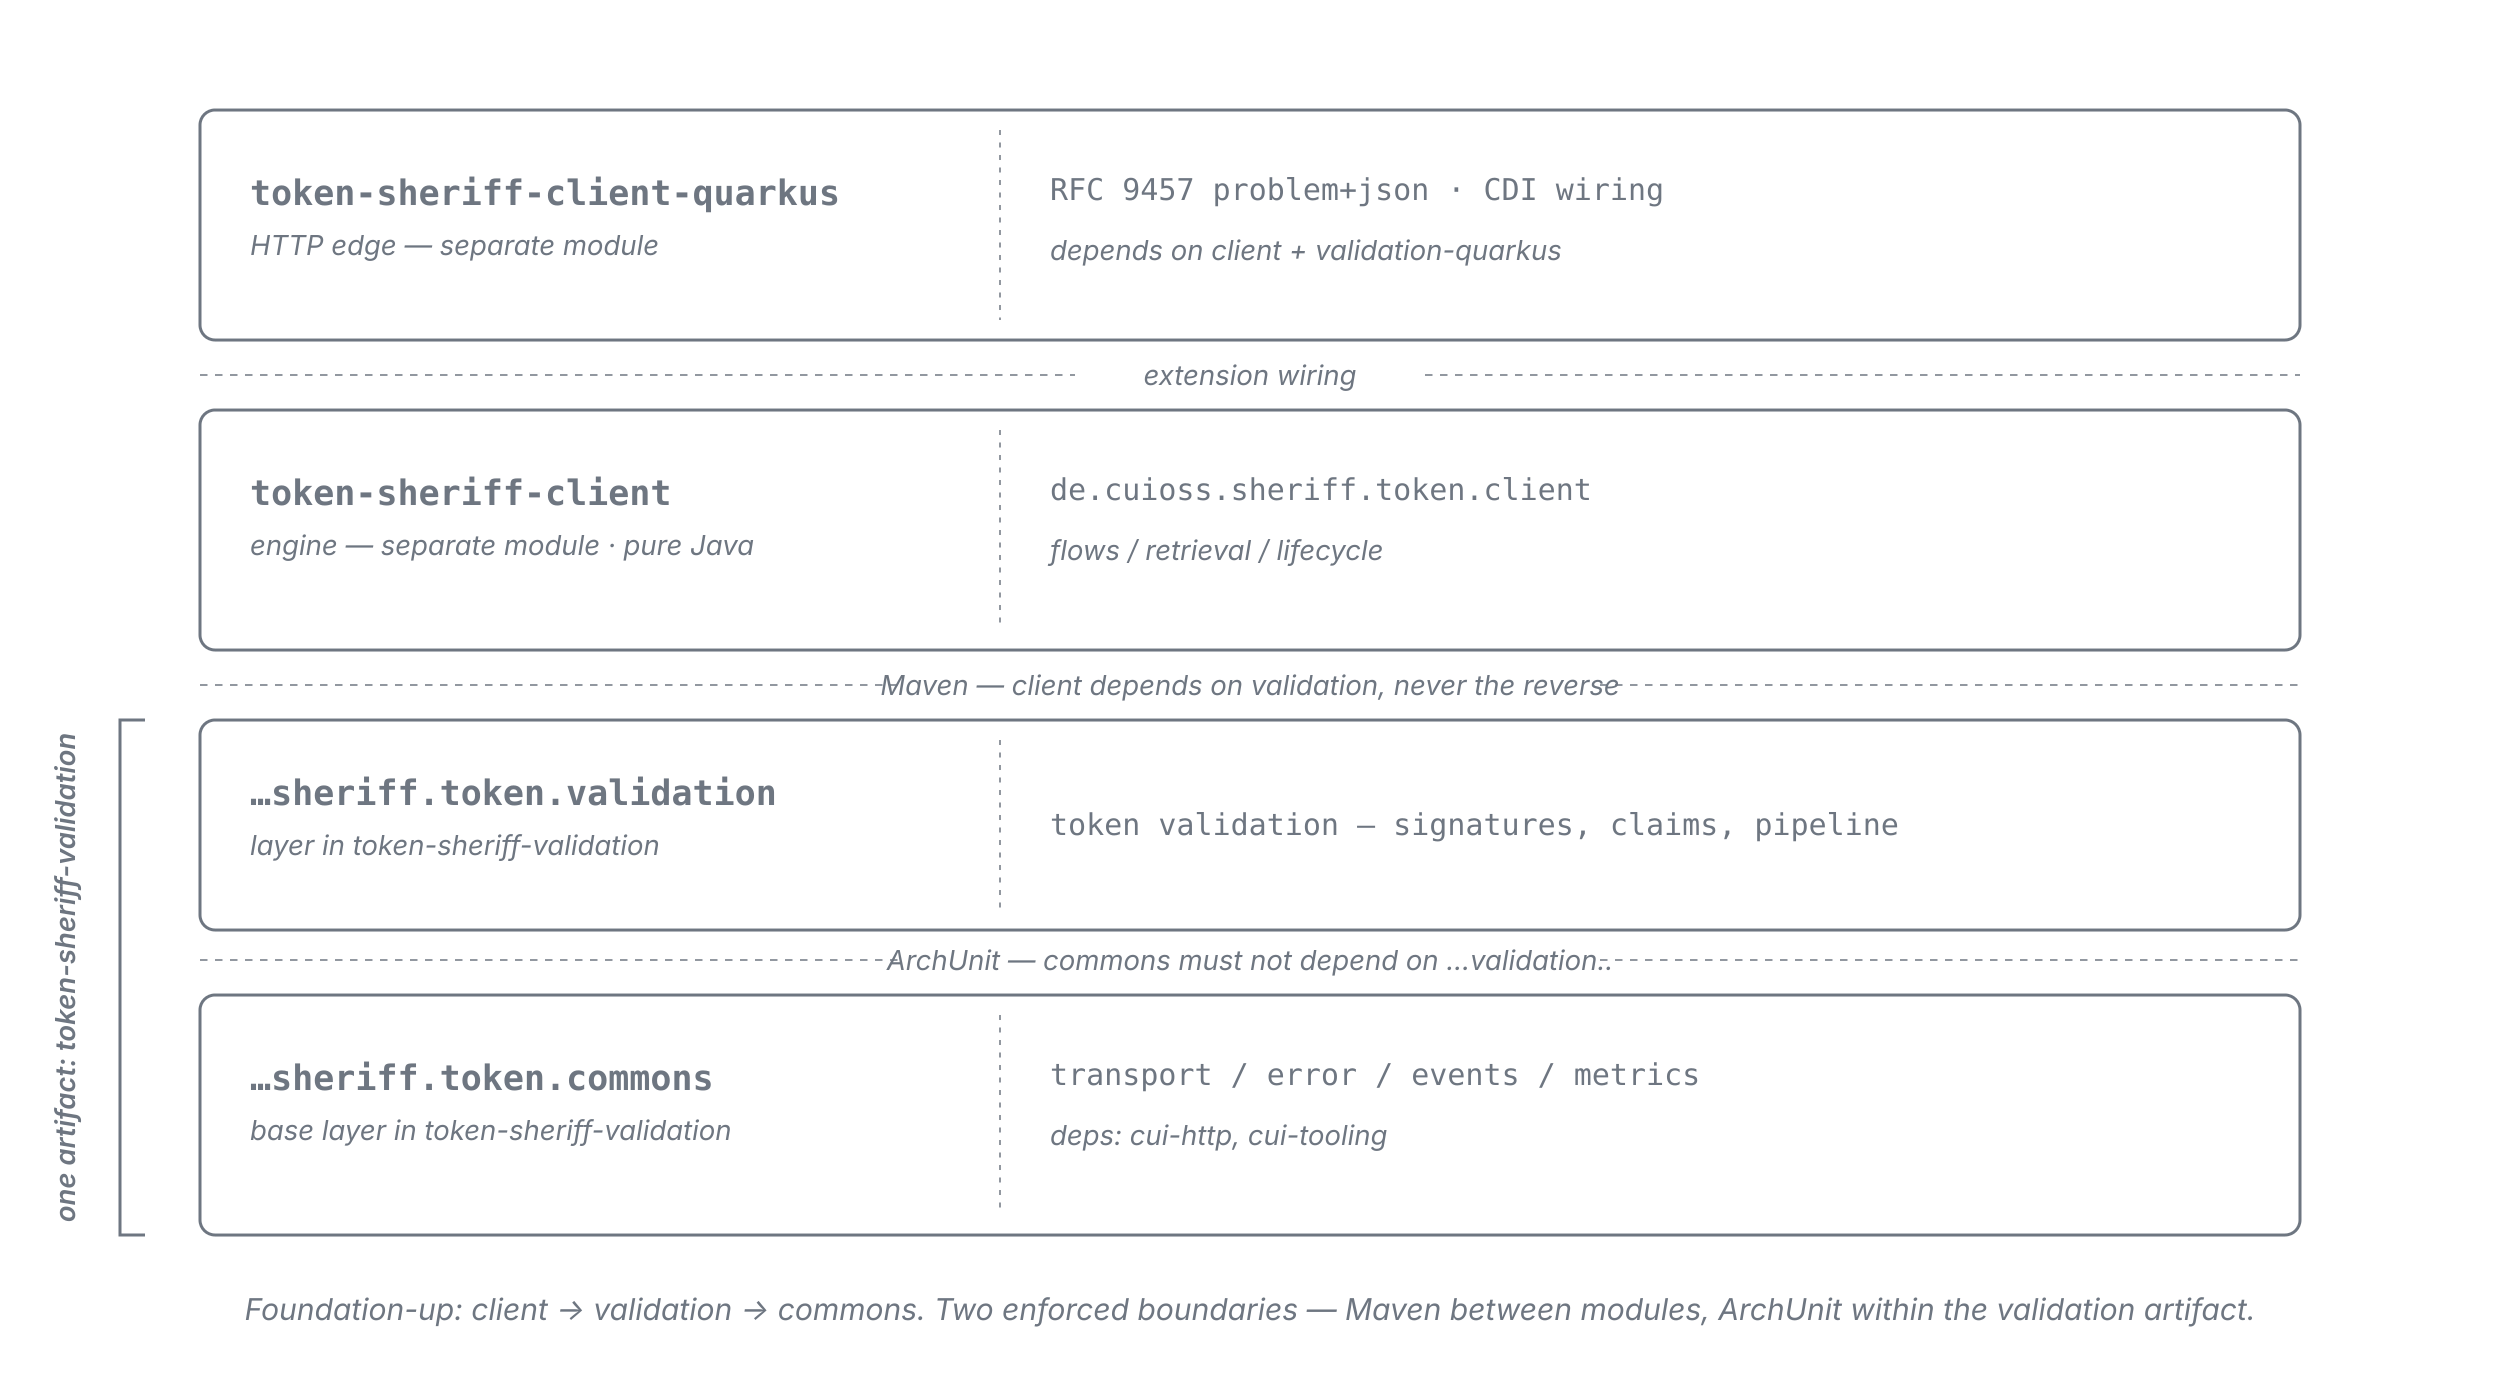
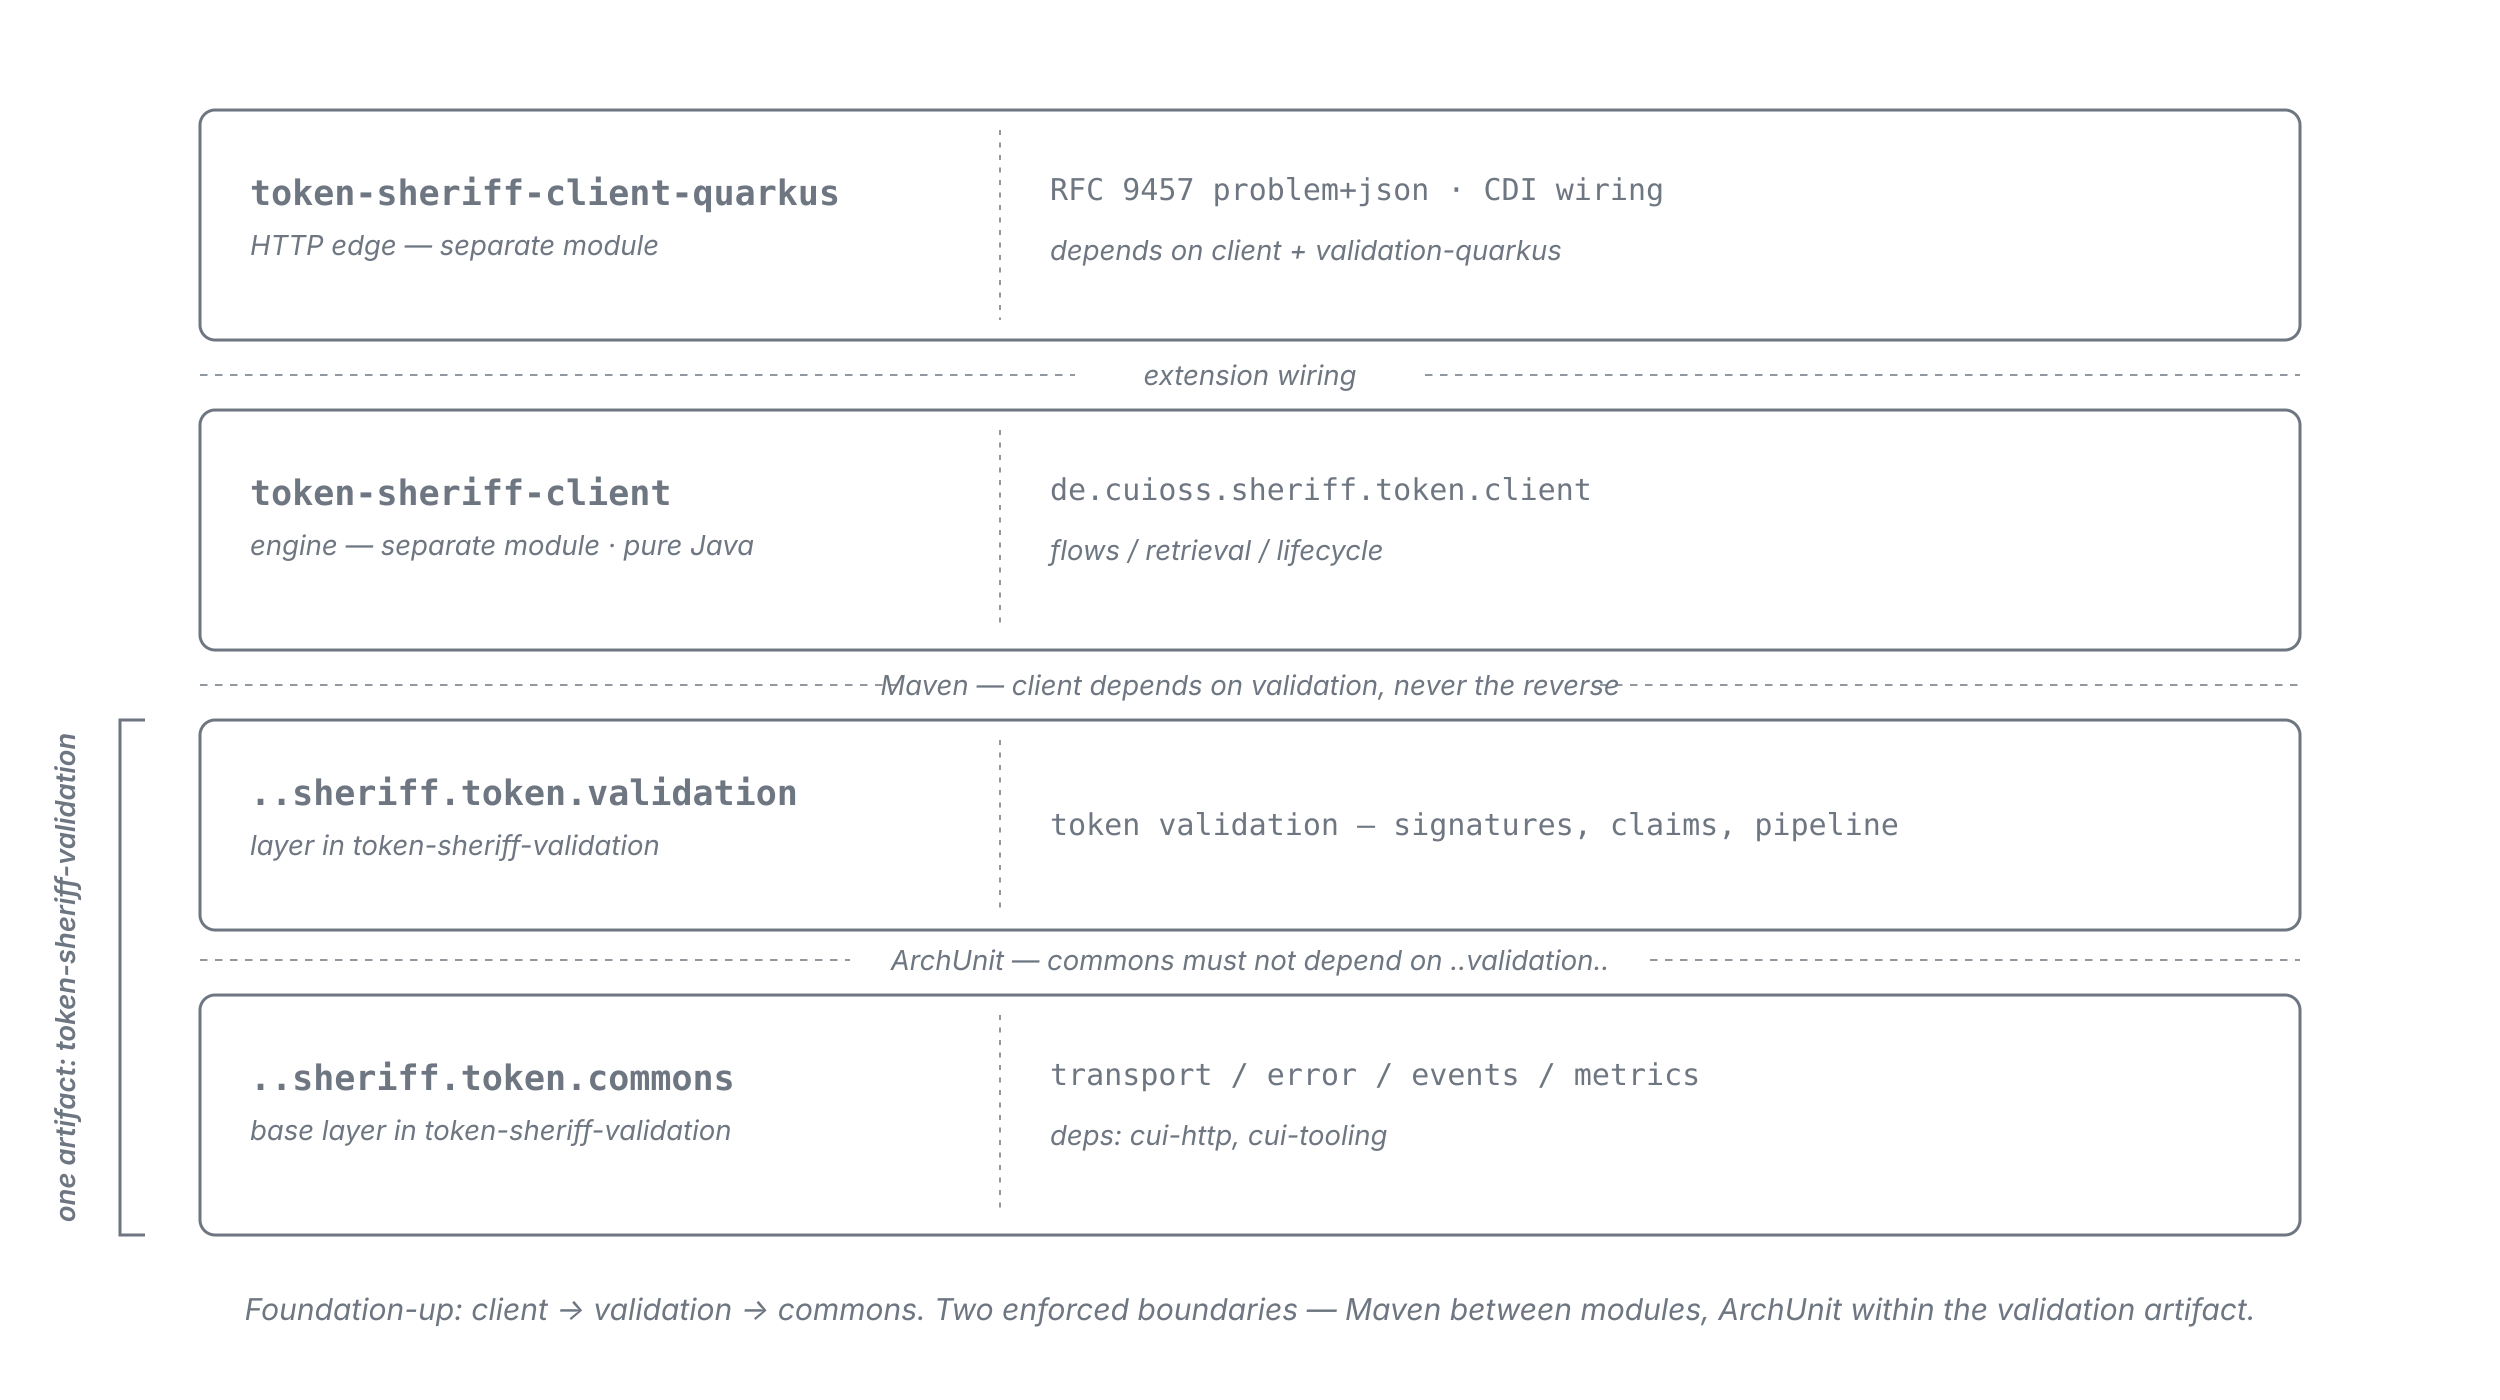
<svg xmlns="http://www.w3.org/2000/svg" viewBox="0 0 1000 560" role="img" aria-labelledby="title desc" font-family="ui-sans-serif, -apple-system, system-ui, 'Segoe UI', sans-serif">
  <defs>
    <style>
      .layer-header  { font-size: 14px; font-weight: 600; fill: #6e7681; text-anchor: start; font-family: ui-monospace, "SF Mono", Menlo, Consolas, monospace; }
      .layer-sub     { font-size: 11px; fill: #6e7681; text-anchor: start; font-style: italic; }
      .item          { font-size: 12px; fill: #6e7681; font-family: ui-monospace, "SF Mono", Menlo, Consolas, monospace; }
      .item-sub      { font-size: 11px; fill: #6e7681; font-style: italic; }
      .slab          { stroke: #6e7681; stroke-width: 1.2; fill: none; }
      .gutter-sep    { stroke: #6e7681; stroke-width: 0.6; stroke-dasharray: 2 3; }
      .divider       { stroke: #6e7681; stroke-width: 0.6; stroke-dasharray: 3 3; }
      .boundary-lbl  { font-size: 11px; fill: #6e7681; text-anchor: middle; font-style: italic; }
      .bracket       { stroke: #6e7681; stroke-width: 1.2; fill: none; }
      .bracket-lbl   { font-size: 11px; fill: #6e7681; text-anchor: middle; font-style: italic; font-weight: 600; }
      .caption       { font-size: 12px; fill: #6e7681; text-anchor: middle; font-style: italic; }
    </style>
  </defs>
  <rect class="slab" x="80" y="44" width="840" height="92" rx="6" ry="6" />
  <line class="gutter-sep" x1="400" y1="52" x2="400" y2="128" />
  <text x="100" y="82" class="layer-header">token-sheriff-client-quarkus</text>
  <text x="100" y="102" class="layer-sub">HTTP edge — separate module</text>
  <text x="420" y="80" class="item">RFC 9457 problem+json · CDI wiring</text>
  <text x="420" y="104" class="item-sub">depends on client + validation-quarkus</text>
  <line class="divider" x1="80" y1="150" x2="430" y2="150" />
  <line class="divider" x1="570" y1="150" x2="920" y2="150" />
  <text x="500" y="154" class="boundary-lbl">extension wiring</text>
  <rect class="slab" x="80" y="164" width="840" height="96" rx="6" ry="6" />
  <line class="gutter-sep" x1="400" y1="172" x2="400" y2="252" />
  <text x="100" y="202" class="layer-header">token-sheriff-client</text>
  <text x="100" y="222" class="layer-sub">engine — separate module · pure Java</text>
  <text x="420" y="200" class="item">de.cuioss.sheriff.token.client</text>
  <text x="420" y="224" class="item-sub">flows / retrieval / lifecycle</text>
  <line class="divider" x1="80" y1="274" x2="360" y2="274" />
  <line class="divider" x1="640" y1="274" x2="920" y2="274" />
  <text x="500" y="278" class="boundary-lbl">Maven — client depends on validation, never the reverse</text>
  <rect class="slab" x="80" y="288" width="840" height="84" rx="6" ry="6" />
  <line class="gutter-sep" x1="400" y1="296" x2="400" y2="364" />
-   <text x="100" y="322" class="layer-header">…sheriff.token.validation</text>
+   <text x="100" y="322" class="layer-header">..sheriff.token.validation</text>
  <text x="100" y="342" class="layer-sub">layer in token-sheriff-validation</text>
  <text x="420" y="334" class="item">token validation — signatures, claims, pipeline</text>
-   <line class="divider" x1="80" y1="384" x2="360" y2="384" />
-   <line class="divider" x1="640" y1="384" x2="920" y2="384" />
-   <text x="500" y="388" class="boundary-lbl">ArchUnit — commons must not depend on …validation..</text>
+   <line class="divider" x1="80" y1="384" x2="340" y2="384" />
+   <line class="divider" x1="660" y1="384" x2="920" y2="384" />
+   <text x="500" y="388" class="boundary-lbl">ArchUnit — commons must not depend on ..validation..</text>
  <rect class="slab" x="80" y="398" width="840" height="96" rx="6" ry="6" />
  <line class="gutter-sep" x1="400" y1="406" x2="400" y2="486" />
-   <text x="100" y="436" class="layer-header">…sheriff.token.commons</text>
+   <text x="100" y="436" class="layer-header">..sheriff.token.commons</text>
  <text x="100" y="456" class="layer-sub">base layer in token-sheriff-validation</text>
  <text x="420" y="434" class="item">transport / error / events / metrics</text>
  <text x="420" y="458" class="item-sub">deps: cui-http, cui-tooling</text>
  <path class="bracket" d="M 58 288 L 48 288 L 48 494 L 58 494" />
  <text x="30" y="391" class="bracket-lbl" transform="rotate(-90 30 391)">one artifact: token-sheriff-validation</text>
  <text x="500" y="528" class="caption">Foundation-up: client → validation → commons. Two enforced boundaries — Maven between modules, ArchUnit within the validation artifact.</text>
</svg>
